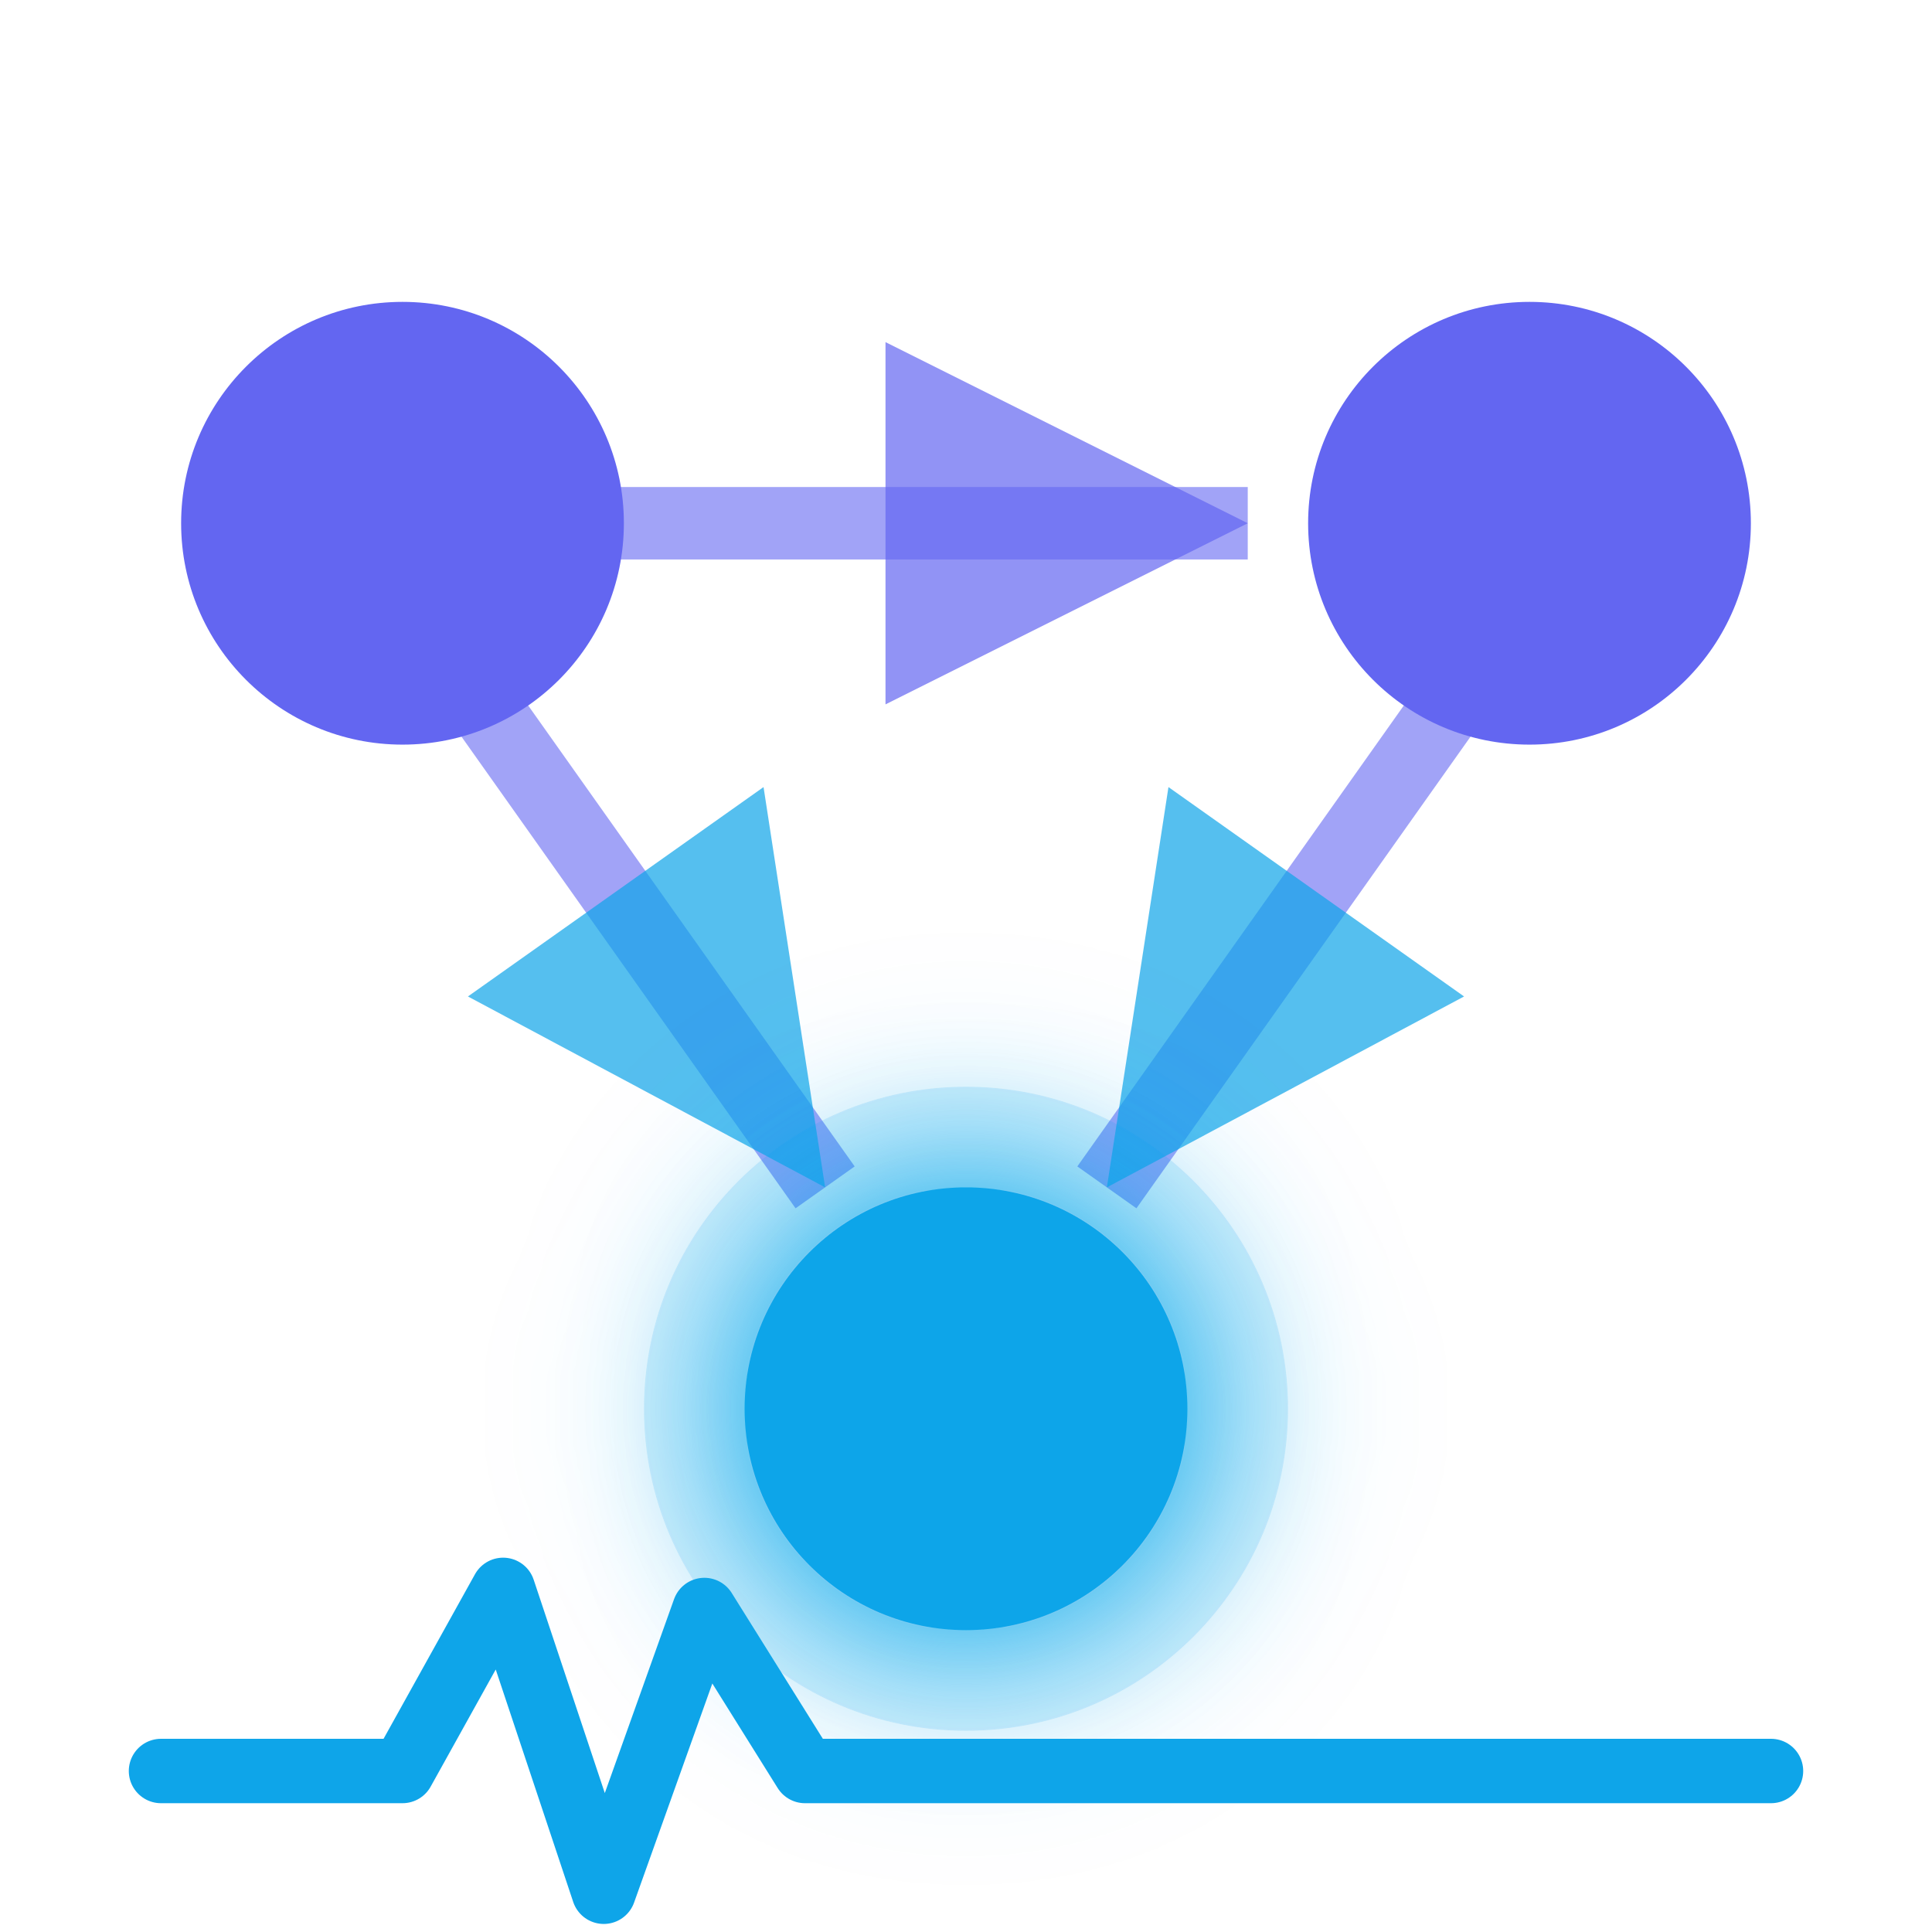
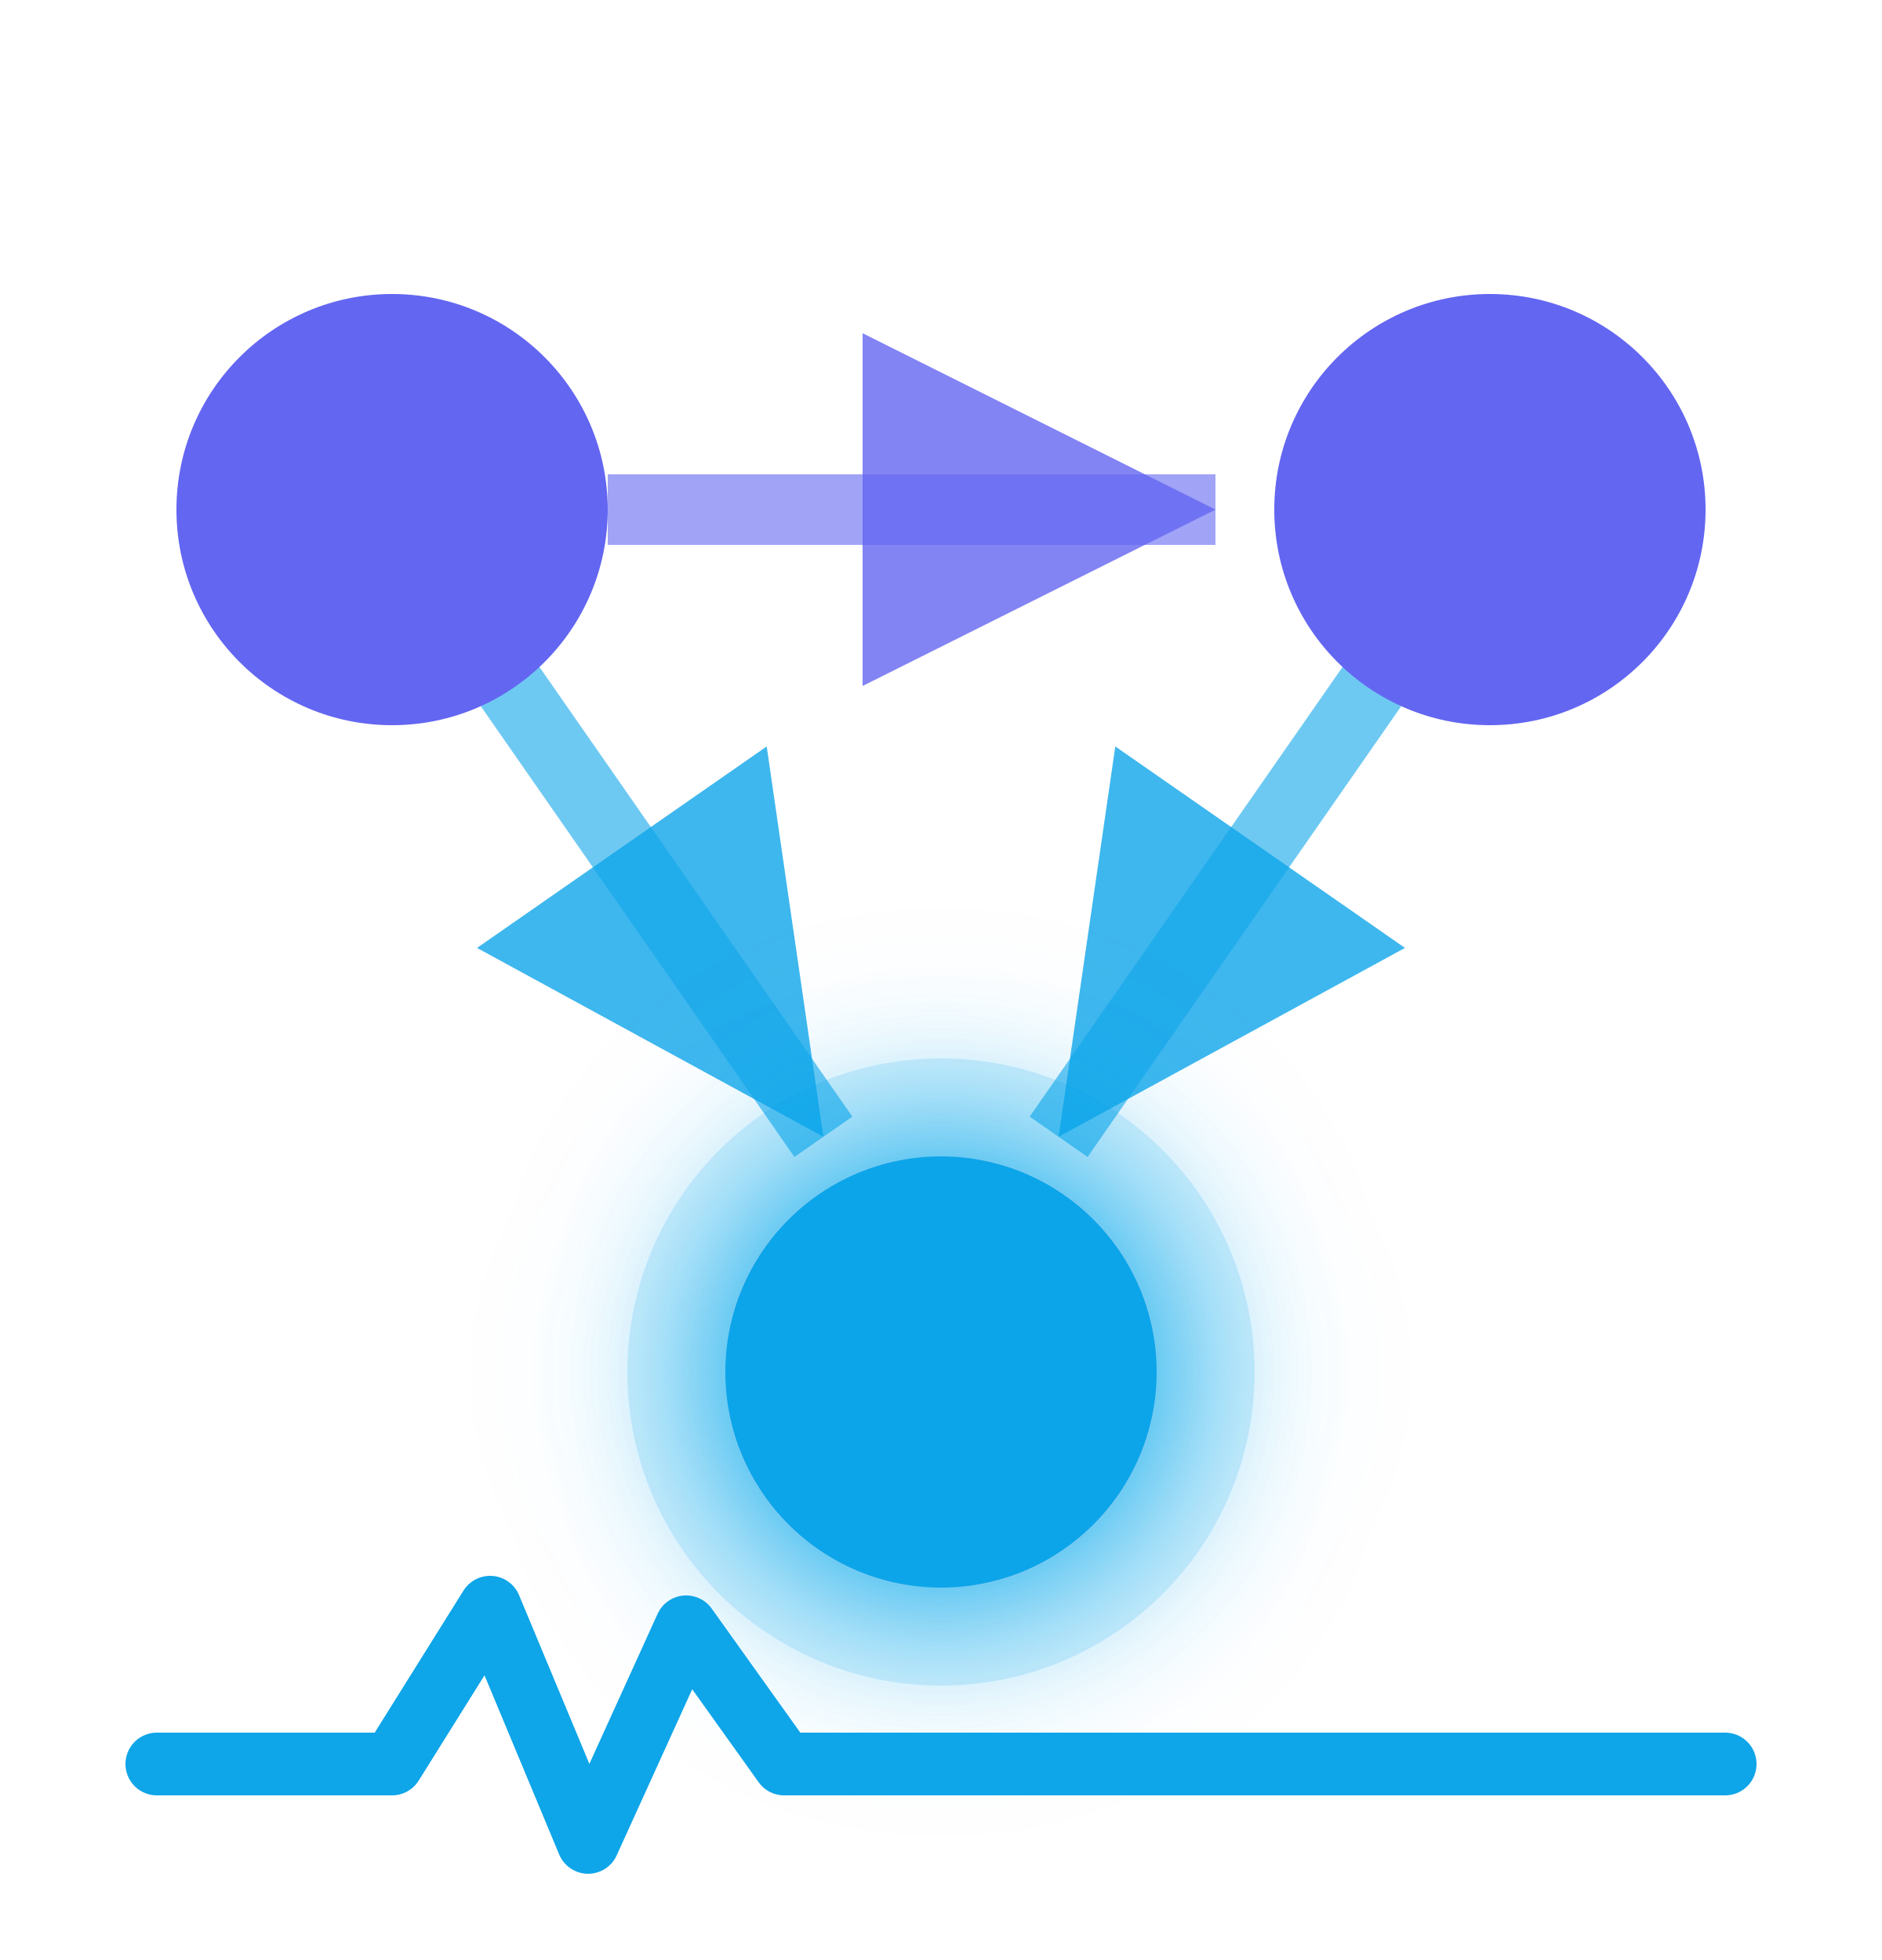
- <svg xmlns="http://www.w3.org/2000/svg" viewBox="0 0 48 48" fill="none">
+ <svg xmlns="http://www.w3.org/2000/svg" viewBox="0 0 48 50" fill="none">
  <defs>
    <marker id="arrow-indigo" markerWidth="6" markerHeight="6" refX="5" refY="3" orient="auto">
-       <path d="M0,0.5 L5,3 L0,5.5 Z" fill="#6366F1" fill-opacity="0.7" />
+       <path d="M0,0.5 L5,3 L0,5.5 Z" fill="#6366F1" fill-opacity="0.8" />
    </marker>
    <marker id="arrow-teal" markerWidth="6" markerHeight="6" refX="5" refY="3" orient="auto">
-       <path d="M0,0.5 L5,3 L0,5.5 Z" fill="#0EA5E9" fill-opacity="0.7" />
+       <path d="M0,0.5 L5,3 L0,5.5 Z" fill="#0EA5E9" fill-opacity="0.8" />
    </marker>
    <filter id="glow" x="-50%" y="-50%" width="200%" height="200%">
      <feGaussianBlur in="SourceGraphic" stdDeviation="2" result="blur" />
      <feMerge>
        <feMergeNode in="blur" />
        <feMergeNode in="SourceGraphic" />
      </feMerge>
    </filter>
  </defs>
-   <line x1="15" y1="13" x2="31" y2="13" stroke="#6366F1" stroke-width="1.8" stroke-opacity="0.6" marker-end="url(#arrow-indigo)" />
-   <line x1="12" y1="17.5" x2="20.5" y2="29.5" stroke="#6366F1" stroke-width="1.8" stroke-opacity="0.6" marker-end="url(#arrow-teal)" />
-   <line x1="36" y1="17.5" x2="27.5" y2="29.5" stroke="#6366F1" stroke-width="1.8" stroke-opacity="0.6" marker-end="url(#arrow-teal)" />
+   <line x1="15.5" y1="13" x2="31" y2="13" stroke="#6366F1" stroke-width="1.8" stroke-opacity="0.6" marker-end="url(#arrow-indigo)" />
+   <line x1="13" y1="17.5" x2="21" y2="29" stroke="#0EA5E9" stroke-width="1.8" stroke-opacity="0.6" marker-end="url(#arrow-teal)" />
+   <line x1="35" y1="17.5" x2="27" y2="29" stroke="#0EA5E9" stroke-width="1.8" stroke-opacity="0.6" marker-end="url(#arrow-teal)" />
  <circle cx="10" cy="13" r="5.5" fill="#6366F1" />
-   <circle cx="10" cy="13" r="5.5" fill="url(#n1)" fill-opacity="0.2" />
  <circle cx="38" cy="13" r="5.5" fill="#6366F1" />
  <circle cx="24" cy="35" r="8" fill="#0EA5E9" fill-opacity="0.15" filter="url(#glow)" />
  <circle cx="24" cy="35" r="5.5" fill="#0EA5E9" filter="url(#glow)" />
-   <path d="M4,44 L10,44 L12.5,39.5 L15,47 L17.5,40 L20,44 L44,44" stroke="#0EA5E9" stroke-width="1.6" fill="none" stroke-linecap="round" stroke-linejoin="round" />
+   <path d="M4,45 L10,45 L12.5,41 L15,47 L17.5,41.5 L20,45 L44,45" stroke="#0EA5E9" stroke-width="1.6" fill="none" stroke-linecap="round" stroke-linejoin="round" />
</svg>
